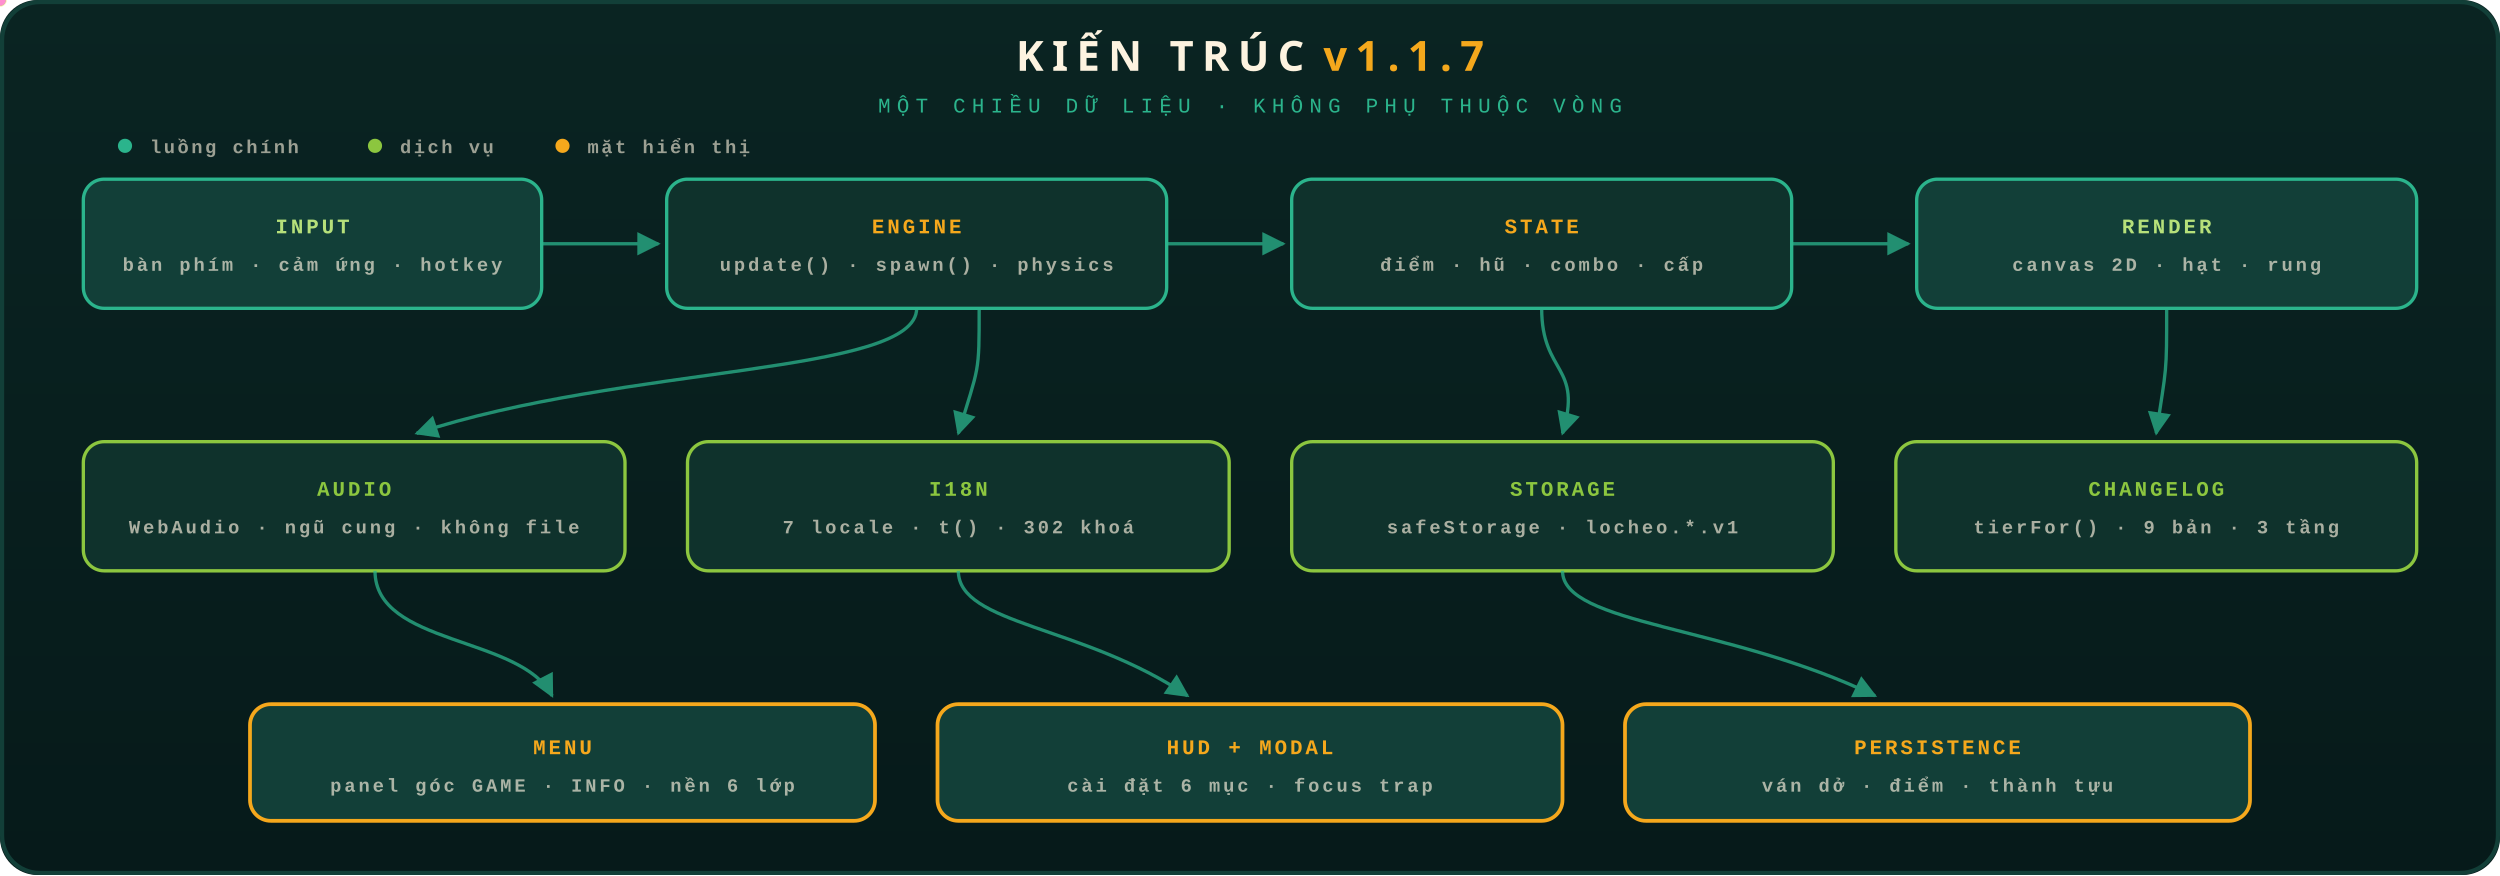
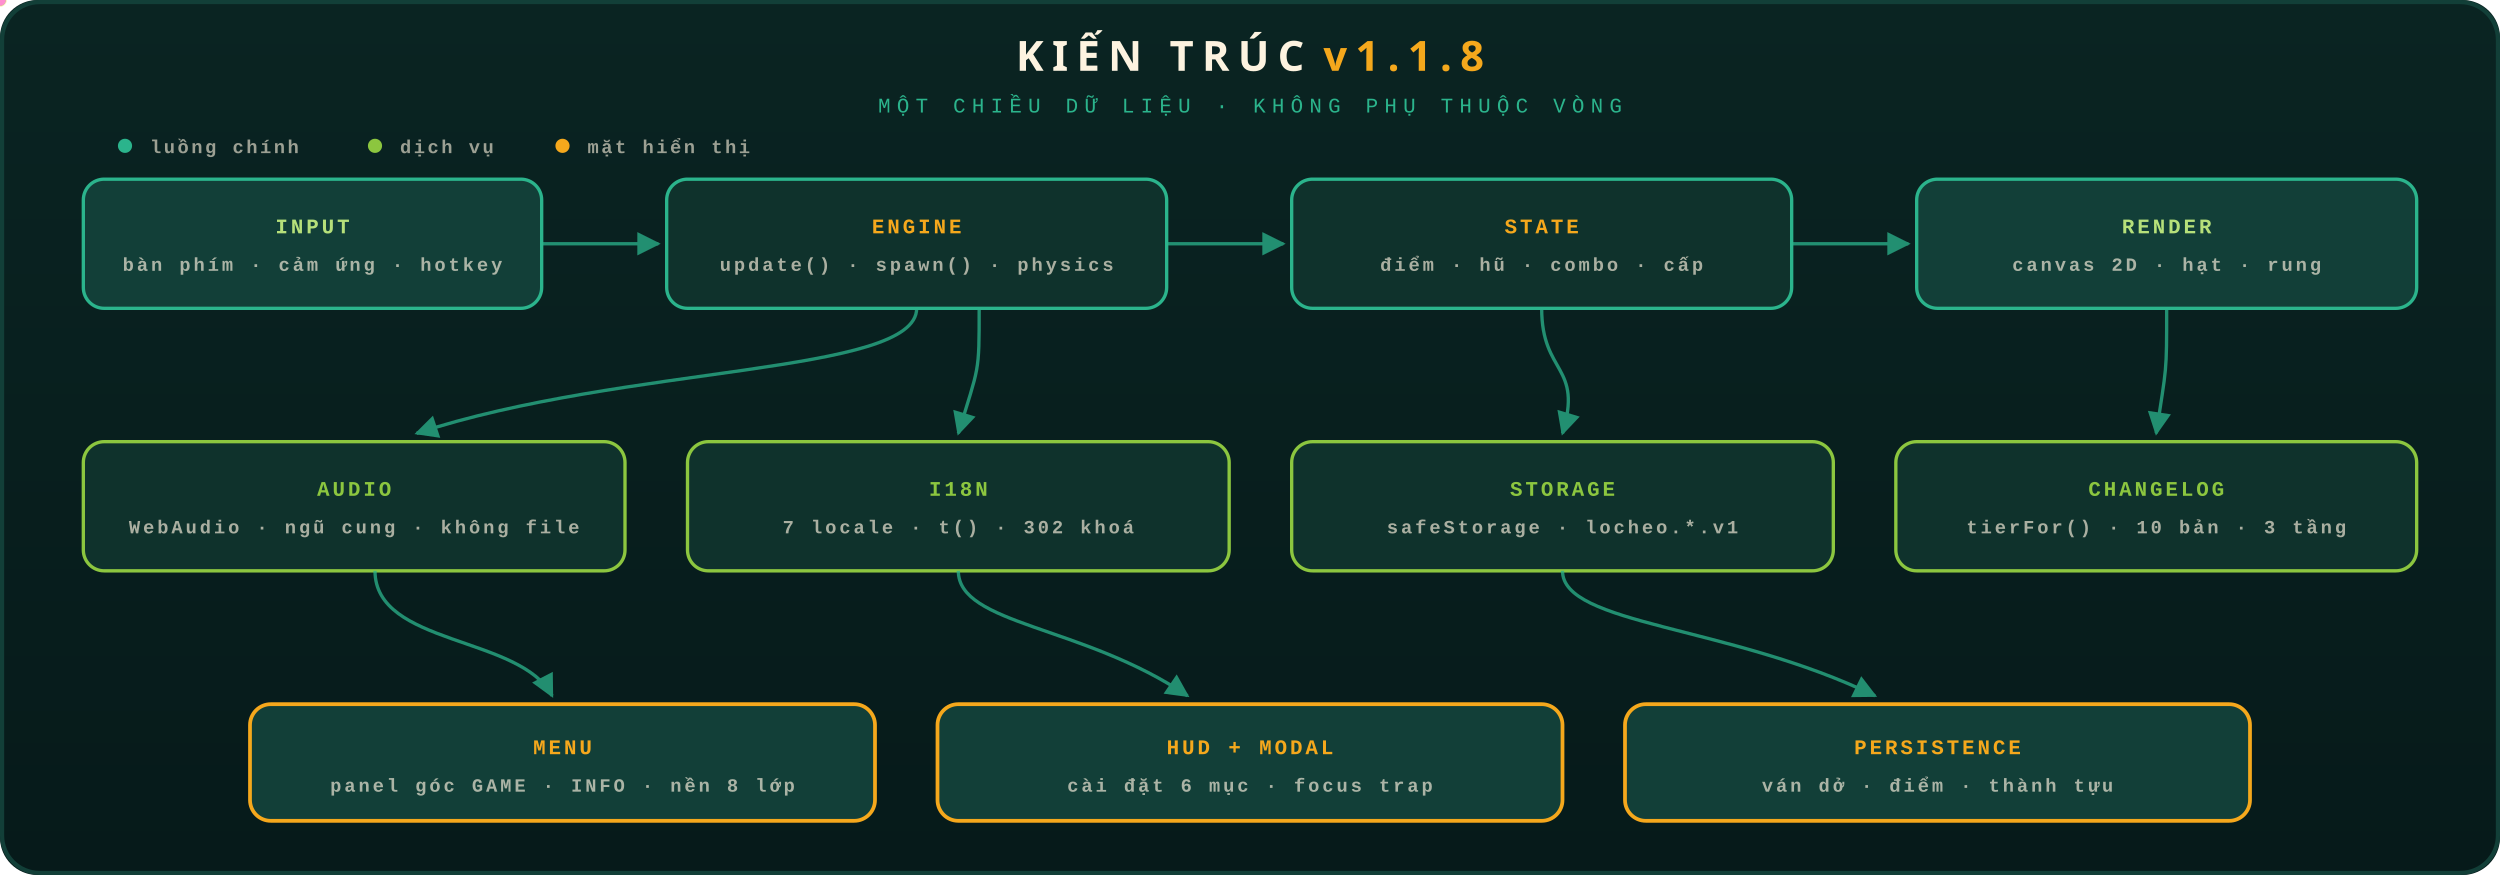
- <svg xmlns="http://www.w3.org/2000/svg" viewBox="0 0 1200 420" role="img" aria-label="Sơ đồ kiến trúc Lọ Chéo v1.1.7 — input, engine, state, render, audio, i18n, storage và UI, kèm luồng dữ liệu chạy (hoạt họa SMIL)">
+ <svg xmlns="http://www.w3.org/2000/svg" viewBox="0 0 1200 420" role="img" aria-label="Sơ đồ kiến trúc Lọ Chéo v1.1.8 — input, engine, state, render, audio, i18n, storage và UI, kèm luồng dữ liệu chạy (hoạt họa SMIL)">
  <defs>
    <linearGradient id="arBg" x1="0" y1="0" x2="0" y2="1">
      <stop offset="0" stop-color="#0a2422" />
      <stop offset="1" stop-color="#061a1a" />
    </linearGradient>
    <marker id="arArrow" viewBox="0 0 10 10" refX="9" refY="5" markerWidth="7" markerHeight="7" orient="auto-start-reverse">
      <path d="M0 0 L10 5 L0 10 z" fill="#2bb48c" />
    </marker>
  </defs>
  <rect width="1200" height="420" rx="18" fill="url(#arBg)" />
  <rect x="1" y="1" width="1198" height="418" rx="18" fill="none" stroke="#123f38" stroke-width="2" />
-   <text x="600" y="34" text-anchor="middle" font-family="'Arial Black','Bungee',sans-serif" font-weight="900" font-size="20" letter-spacing="4" fill="#fdf3e0">KIẾN TRÚC <tspan fill="#f5a81c">v1.1.7</tspan>
+   <text x="600" y="34" text-anchor="middle" font-family="'Arial Black','Bungee',sans-serif" font-weight="900" font-size="20" letter-spacing="4" fill="#fdf3e0">KIẾN TRÚC <tspan fill="#f5a81c">v1.1.8</tspan>
  </text>
  <text x="600" y="54" text-anchor="middle" font-family="'Courier New',monospace" font-size="10" letter-spacing="3" fill="#2bb48c">MỘT CHIỀU DỮ LIỆU · KHÔNG PHỤ THUỘC VÒNG</text>
  <g font-family="'Courier New',monospace" font-size="10" font-weight="700" letter-spacing="1.4" text-anchor="middle">
    <g>
      <rect x="40" y="86" width="220" height="62" rx="10" fill="#123f38" stroke="#2bb48c" stroke-width="1.6" />
      <text x="150" y="112" fill="#b6e07a">INPUT</text>
      <text x="150" y="130" fill="#fdf3e0" fill-opacity="0.65" font-size="9">bàn phím · cảm ứng · hotkey</text>
    </g>
    <g>
      <rect x="320" y="86" width="240" height="62" rx="10" fill="#0f322c" stroke="#2bb48c" stroke-width="1.6" />
      <text x="440" y="112" fill="#f5a81c">ENGINE</text>
      <text x="440" y="130" fill="#fdf3e0" fill-opacity="0.65" font-size="9">update() · spawn() · physics</text>
    </g>
    <g>
      <rect x="620" y="86" width="240" height="62" rx="10" fill="#0f322c" stroke="#2bb48c" stroke-width="1.6" />
      <text x="740" y="112" fill="#f5a81c">STATE</text>
      <text x="740" y="130" fill="#fdf3e0" fill-opacity="0.65" font-size="9">điểm · hũ · combo · cấp</text>
    </g>
    <g>
      <rect x="920" y="86" width="240" height="62" rx="10" fill="#123f38" stroke="#2bb48c" stroke-width="1.6" />
      <text x="1040" y="112" fill="#b6e07a">RENDER</text>
      <text x="1040" y="130" fill="#fdf3e0" fill-opacity="0.65" font-size="9">canvas 2D · hạt · rung</text>
    </g>
    <g>
      <rect x="40" y="212" width="260" height="62" rx="10" fill="#0f322c" stroke="#8cc63f" stroke-width="1.6" />
      <text x="170" y="238" fill="#8cc63f">AUDIO</text>
      <text x="170" y="256" fill="#fdf3e0" fill-opacity="0.65" font-size="9">WebAudio · ngũ cung · không file</text>
    </g>
    <g>
      <rect x="330" y="212" width="260" height="62" rx="10" fill="#0f322c" stroke="#8cc63f" stroke-width="1.6" />
      <text x="460" y="238" fill="#8cc63f">I18N</text>
      <text x="460" y="256" fill="#fdf3e0" fill-opacity="0.65" font-size="9">7 locale · t() · 302 khoá</text>
    </g>
    <g>
      <rect x="620" y="212" width="260" height="62" rx="10" fill="#0f322c" stroke="#8cc63f" stroke-width="1.6" />
      <text x="750" y="238" fill="#8cc63f">STORAGE</text>
      <text x="750" y="256" fill="#fdf3e0" fill-opacity="0.65" font-size="9">safeStorage · locheo.*.v1</text>
    </g>
    <g>
      <rect x="910" y="212" width="250" height="62" rx="10" fill="#0f322c" stroke="#8cc63f" stroke-width="1.6" />
      <text x="1035" y="238" fill="#8cc63f">CHANGELOG</text>
-       <text x="1035" y="256" fill="#fdf3e0" fill-opacity="0.65" font-size="9">tierFor() · 9 bản · 3 tầng</text>
+       <text x="1035" y="256" fill="#fdf3e0" fill-opacity="0.65" font-size="9">tierFor() · 10 bản · 3 tầng</text>
    </g>
    <g>
      <rect x="120" y="338" width="300" height="56" rx="10" fill="#123f38" stroke="#f5a81c" stroke-width="1.8" />
      <text x="270" y="362" fill="#f5a81c">MENU</text>
-       <text x="270" y="380" fill="#fdf3e0" fill-opacity="0.65" font-size="9">panel góc GAME · INFO · nền 6 lớp</text>
+       <text x="270" y="380" fill="#fdf3e0" fill-opacity="0.65" font-size="9">panel góc GAME · INFO · nền 8 lớp</text>
    </g>
    <g>
      <rect x="450" y="338" width="300" height="56" rx="10" fill="#123f38" stroke="#f5a81c" stroke-width="1.8" />
      <text x="600" y="362" fill="#f5a81c">HUD + MODAL</text>
      <text x="600" y="380" fill="#fdf3e0" fill-opacity="0.65" font-size="9">cài đặt 6 mục · focus trap</text>
    </g>
    <g>
      <rect x="780" y="338" width="300" height="56" rx="10" fill="#123f38" stroke="#f5a81c" stroke-width="1.8" />
      <text x="930" y="362" fill="#f5a81c">PERSISTENCE</text>
      <text x="930" y="380" fill="#fdf3e0" fill-opacity="0.65" font-size="9">ván dở · điểm · thành tựu</text>
    </g>
    <g stroke="#2bb48c" stroke-width="1.6" fill="none" marker-end="url(#arArrow)" opacity="0.75">
      <path d="M260 117 H316" />
      <path d="M560 117 H616" />
      <path d="M860 117 H916" />
      <path d="M440 148 C440 180 300 175 200 208" />
      <path d="M470 148 C470 180 470 175 460 208" />
      <path d="M740 148 C740 180 760 175 750 208" />
      <path d="M1040 148 C1040 180 1040 175 1035 208" />
      <path d="M180 274 C180 310 250 305 265 334" />
      <path d="M460 274 C460 300 520 300 570 334" />
      <path d="M750 274 C750 300 830 300 900 334" />
    </g>
    <circle r="3.2" fill="#fff3c4">
      <animateMotion dur="2.4s" repeatCount="indefinite" path="M260 117 H316" />
    </circle>
    <circle r="3.2" fill="#fff3c4">
      <animateMotion dur="2.4s" begin="0.6s" repeatCount="indefinite" path="M560 117 H616" />
    </circle>
    <circle r="3.2" fill="#fff3c4">
      <animateMotion dur="2.4s" begin="1.2s" repeatCount="indefinite" path="M860 117 H916" />
    </circle>
    <circle r="2.8" fill="#b6e07a">
      <animateMotion dur="3.2s" begin="0.3s" repeatCount="indefinite" path="M440 148 C440 180 300 175 200 208" />
    </circle>
    <circle r="2.8" fill="#b6e07a">
      <animateMotion dur="3.2s" begin="1.1s" repeatCount="indefinite" path="M740 148 C740 180 760 175 750 208" />
    </circle>
    <circle r="2.8" fill="#ff8fd0">
      <animateMotion dur="3.6s" begin="0.7s" repeatCount="indefinite" path="M460 274 C460 300 520 300 570 334" />
    </circle>
    <g font-size="9" letter-spacing="1.2">
      <circle cx="60" cy="70" r="3.4" fill="#2bb48c" />
      <text x="72" y="73.5" fill="#fdf3e0" fill-opacity="0.6" text-anchor="start">luồng chính</text>
      <circle cx="180" cy="70" r="3.4" fill="#8cc63f" />
      <text x="192" y="73.5" fill="#fdf3e0" fill-opacity="0.6" text-anchor="start">dịch vụ</text>
      <circle cx="270" cy="70" r="3.4" fill="#f5a81c" />
      <text x="282" y="73.5" fill="#fdf3e0" fill-opacity="0.6" text-anchor="start">mặt hiển thị</text>
    </g>
  </g>
</svg>
